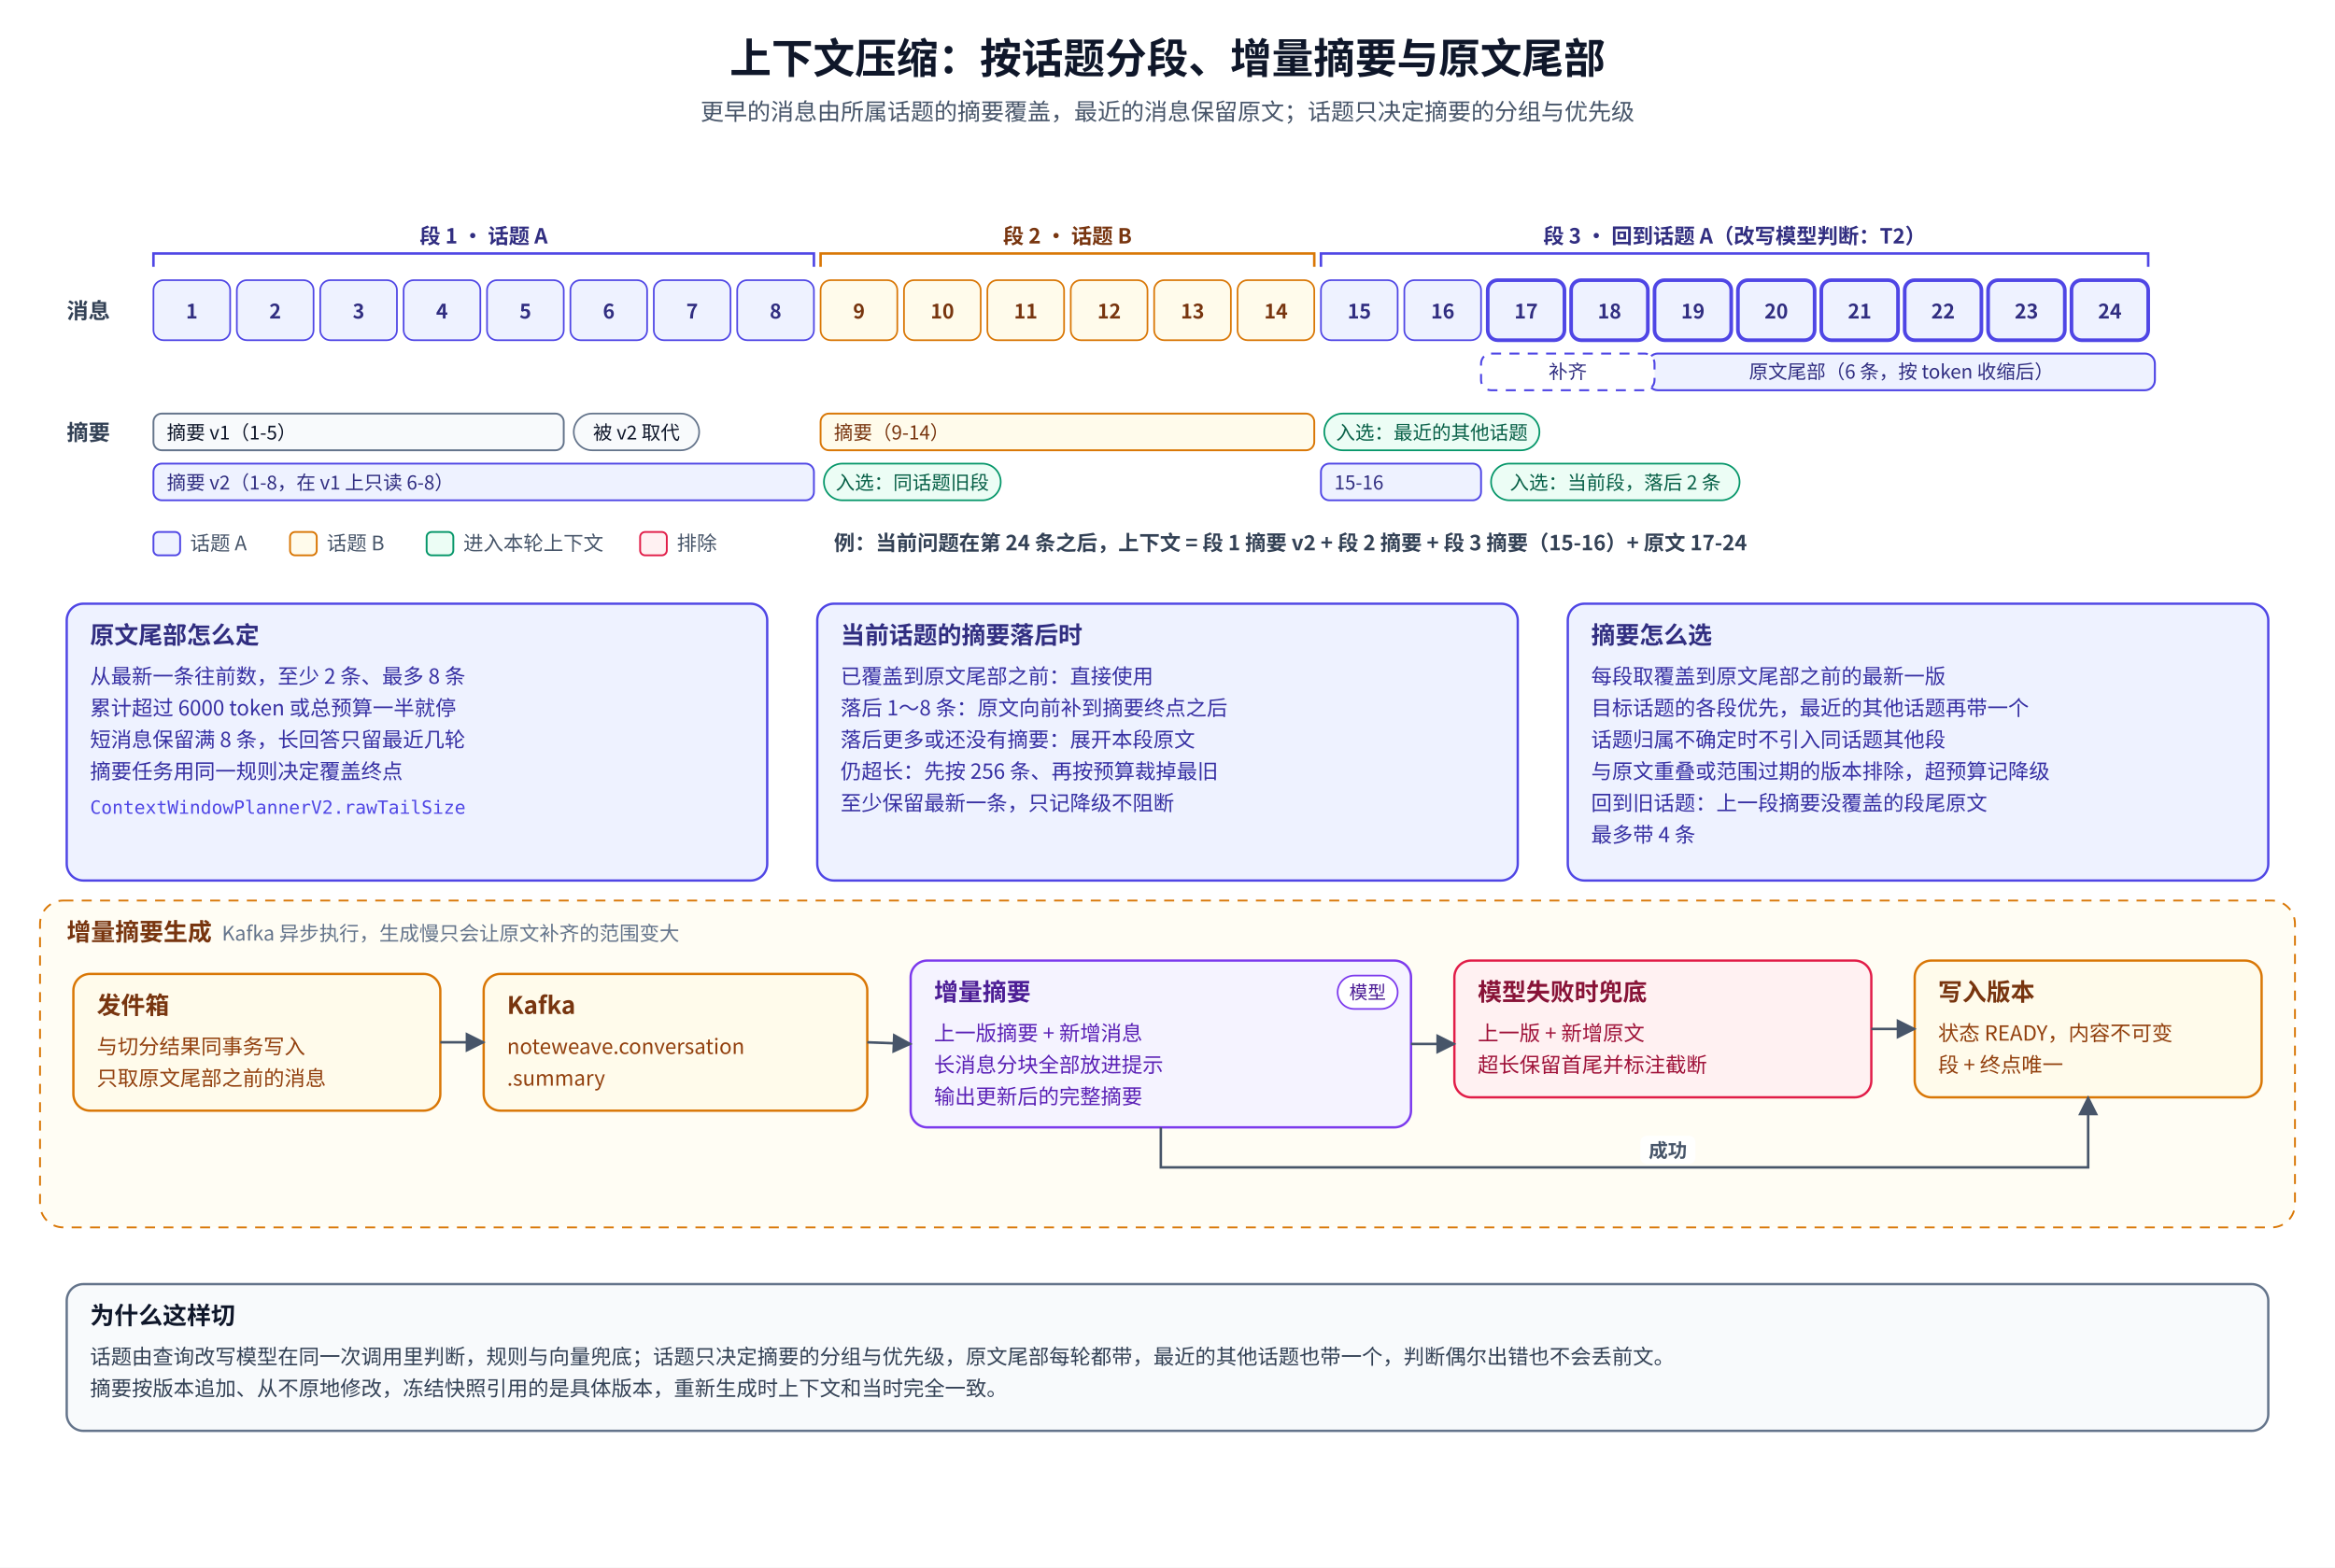
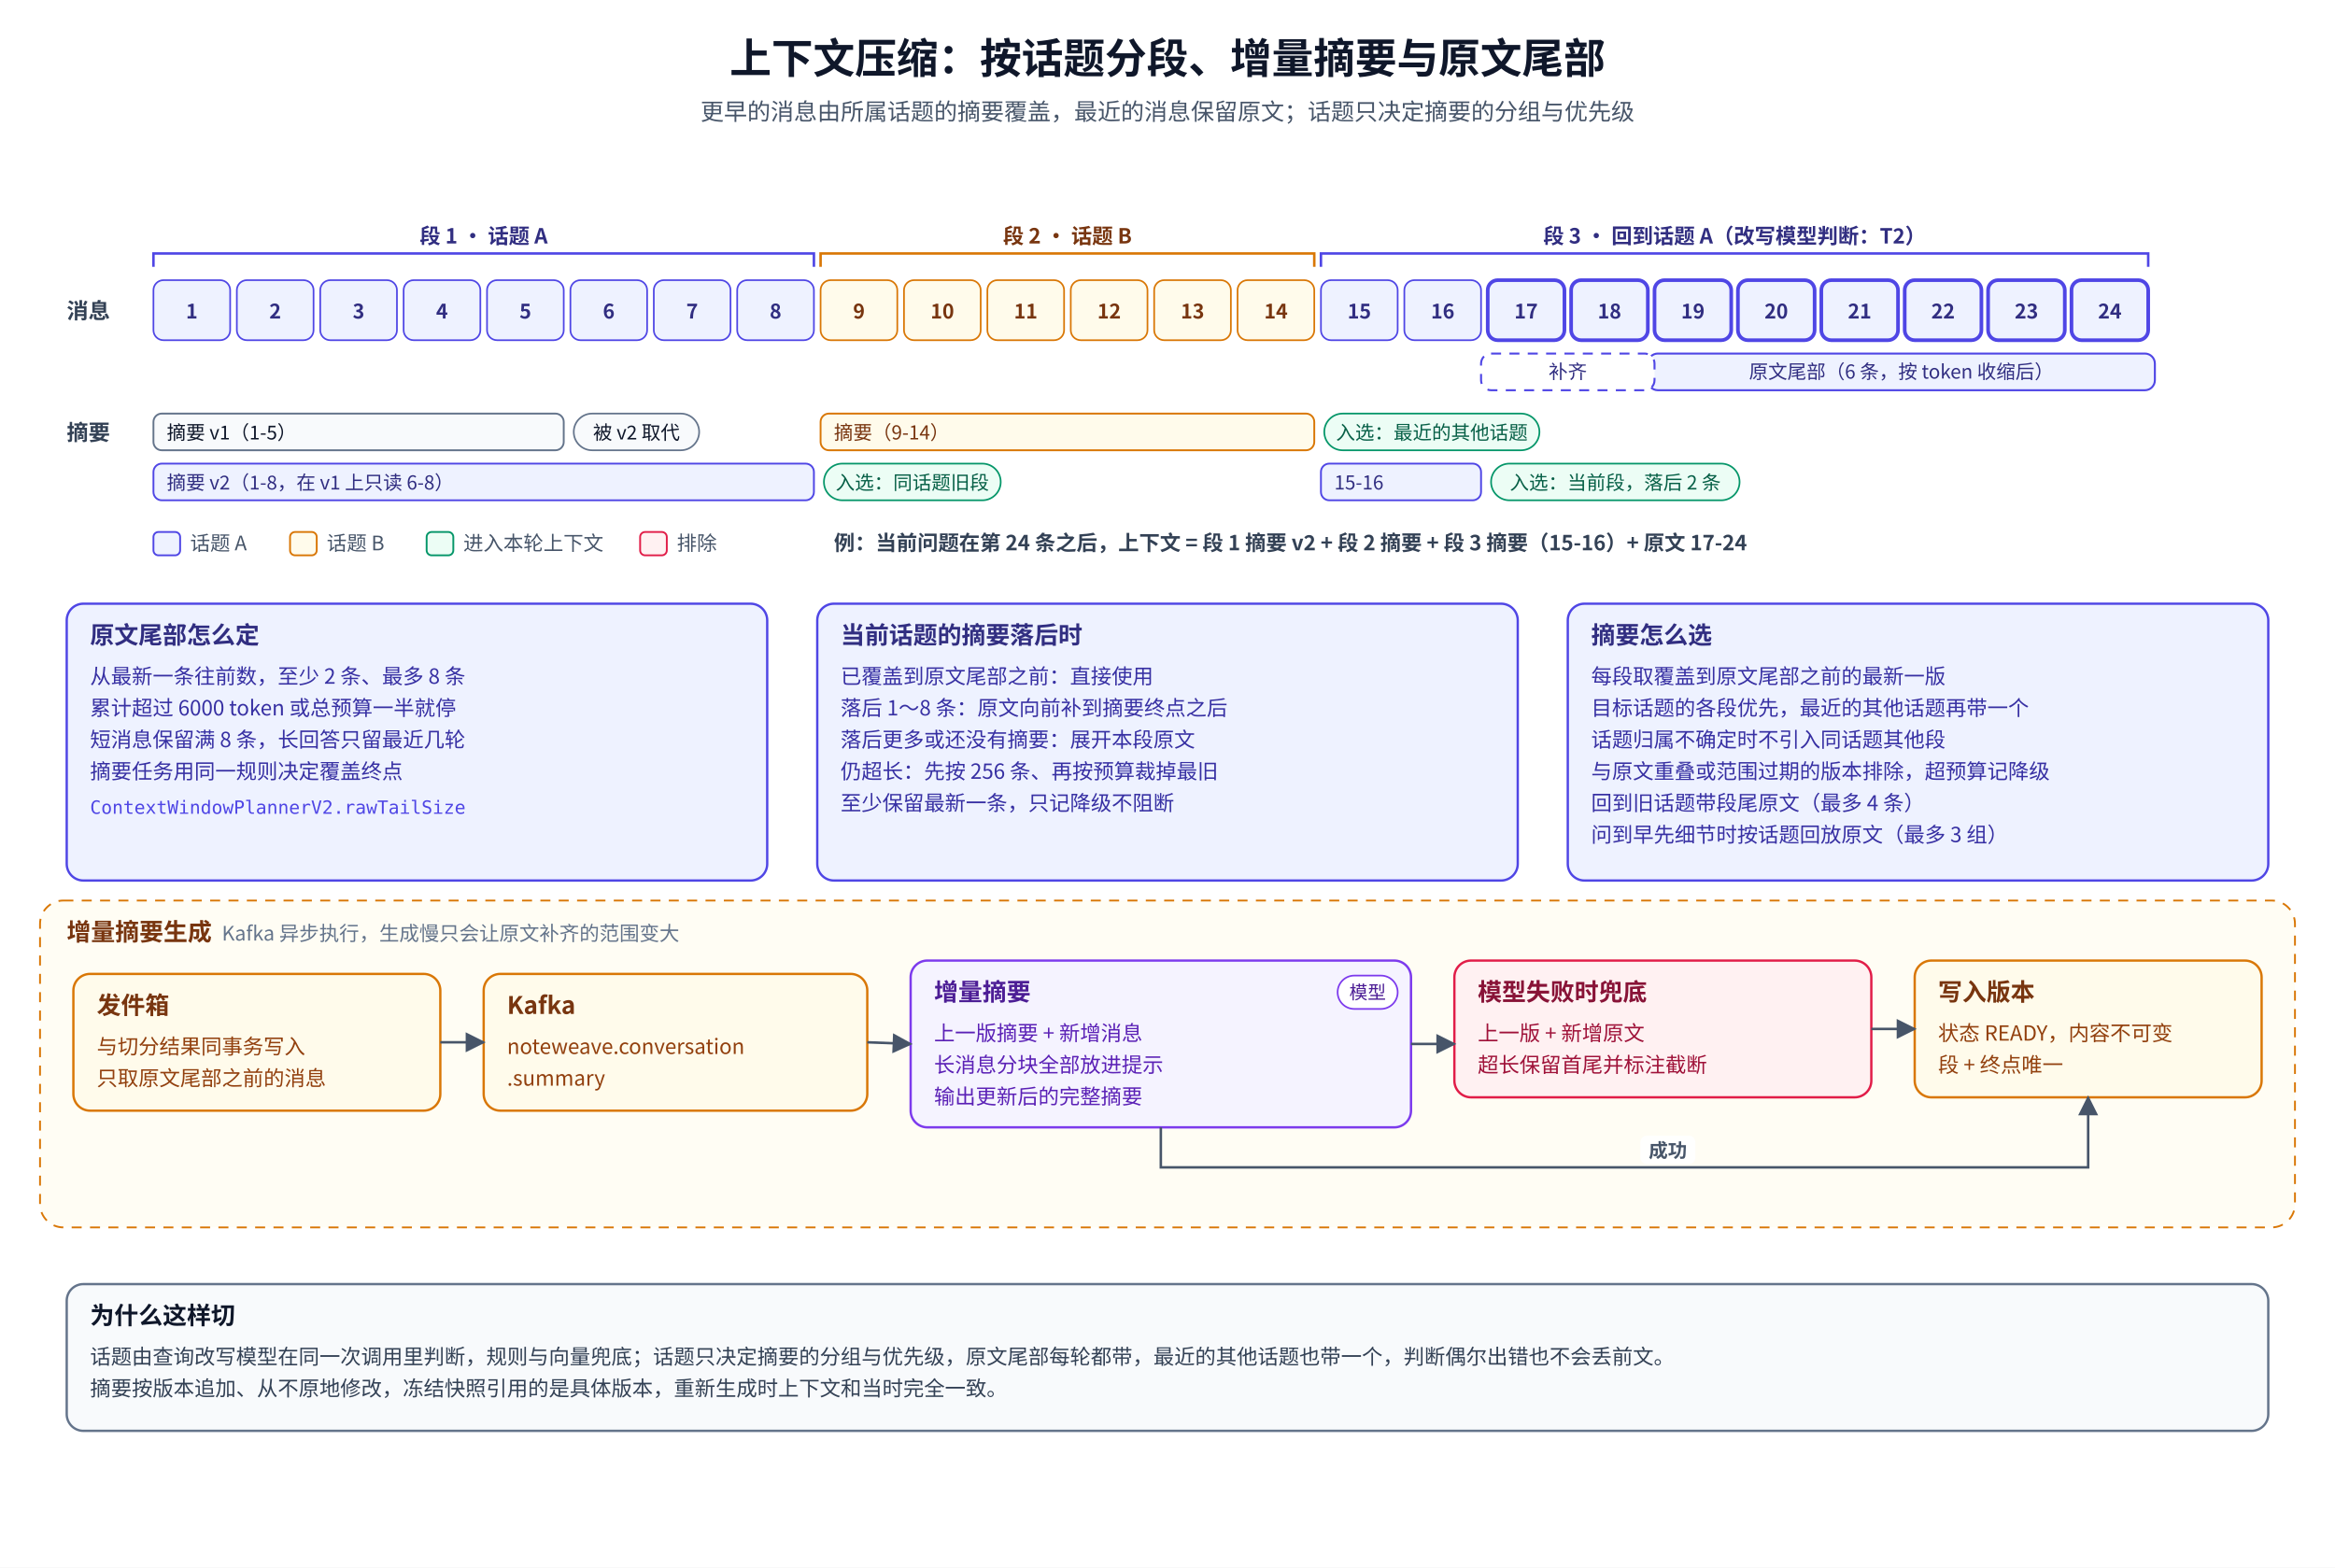
<svg xmlns="http://www.w3.org/2000/svg" viewBox="0 0 1400 940" width="1400" height="940" font-family="PingFang SC, Microsoft YaHei, Noto Sans CJK SC, Source Han Sans SC, Helvetica, Arial, sans-serif">
  <defs>
    <marker id="arrow-slate" viewBox="0 0 10 10" refX="9" refY="5" markerWidth="8" markerHeight="8" orient="auto-start-reverse">
      <path d="M0,0 L10,5 L0,10 z" fill="#475569" />
    </marker>
    <marker id="arrow-rose" viewBox="0 0 10 10" refX="9" refY="5" markerWidth="8" markerHeight="8" orient="auto-start-reverse">
      <path d="M0,0 L10,5 L0,10 z" fill="#e11d48" />
    </marker>
    <marker id="arrow-amber" viewBox="0 0 10 10" refX="9" refY="5" markerWidth="8" markerHeight="8" orient="auto-start-reverse">
      <path d="M0,0 L10,5 L0,10 z" fill="#d97706" />
    </marker>
    <marker id="arrow-emerald" viewBox="0 0 10 10" refX="9" refY="5" markerWidth="8" markerHeight="8" orient="auto-start-reverse">
      <path d="M0,0 L10,5 L0,10 z" fill="#059669" />
    </marker>
    <marker id="arrow-indigo" viewBox="0 0 10 10" refX="9" refY="5" markerWidth="8" markerHeight="8" orient="auto-start-reverse">
      <path d="M0,0 L10,5 L0,10 z" fill="#4f46e5" />
    </marker>
    <marker id="arrow-sky" viewBox="0 0 10 10" refX="9" refY="5" markerWidth="8" markerHeight="8" orient="auto-start-reverse">
      <path d="M0,0 L10,5 L0,10 z" fill="#0284c7" />
    </marker>
    <marker id="arrow-violet" viewBox="0 0 10 10" refX="9" refY="5" markerWidth="8" markerHeight="8" orient="auto-start-reverse">
      <path d="M0,0 L10,5 L0,10 z" fill="#7c3aed" />
    </marker>
  </defs>
  <rect width="1400" height="940" fill="#ffffff" />
  <text x="700.0" y="44.0" font-size="25" font-weight="700" fill="#0f172a" text-anchor="middle">上下文压缩：按话题分段、增量摘要与原文尾部</text>
  <text x="700.0" y="72.0" font-size="14" font-weight="400" fill="#475569" text-anchor="middle">更早的消息由所属话题的摘要覆盖，最近的消息保留原文；话题只决定摘要的分组与优先级</text>
  <text x="40.0" y="191.0" font-size="13" font-weight="700" fill="#334155" text-anchor="start">消息</text>
  <rect x="92.0" y="168.0" width="46.0" height="36.0" rx="6" fill="#eef2ff" stroke="#4f46e5" stroke-width="1" />
  <text x="115.0" y="191.0" font-size="12" font-weight="600" fill="#312e81" text-anchor="middle">1</text>
  <rect x="142.0" y="168.0" width="46.0" height="36.0" rx="6" fill="#eef2ff" stroke="#4f46e5" stroke-width="1" />
  <text x="165.0" y="191.0" font-size="12" font-weight="600" fill="#312e81" text-anchor="middle">2</text>
  <rect x="192.0" y="168.0" width="46.0" height="36.0" rx="6" fill="#eef2ff" stroke="#4f46e5" stroke-width="1" />
  <text x="215.0" y="191.0" font-size="12" font-weight="600" fill="#312e81" text-anchor="middle">3</text>
  <rect x="242.0" y="168.0" width="46.0" height="36.0" rx="6" fill="#eef2ff" stroke="#4f46e5" stroke-width="1" />
  <text x="265.0" y="191.0" font-size="12" font-weight="600" fill="#312e81" text-anchor="middle">4</text>
  <rect x="292.0" y="168.0" width="46.0" height="36.0" rx="6" fill="#eef2ff" stroke="#4f46e5" stroke-width="1" />
  <text x="315.0" y="191.0" font-size="12" font-weight="600" fill="#312e81" text-anchor="middle">5</text>
  <rect x="342.0" y="168.0" width="46.0" height="36.0" rx="6" fill="#eef2ff" stroke="#4f46e5" stroke-width="1" />
  <text x="365.0" y="191.0" font-size="12" font-weight="600" fill="#312e81" text-anchor="middle">6</text>
  <rect x="392.0" y="168.0" width="46.0" height="36.0" rx="6" fill="#eef2ff" stroke="#4f46e5" stroke-width="1" />
  <text x="415.0" y="191.0" font-size="12" font-weight="600" fill="#312e81" text-anchor="middle">7</text>
  <rect x="442.0" y="168.0" width="46.0" height="36.0" rx="6" fill="#eef2ff" stroke="#4f46e5" stroke-width="1" />
  <text x="465.0" y="191.0" font-size="12" font-weight="600" fill="#312e81" text-anchor="middle">8</text>
  <rect x="492.0" y="168.0" width="46.0" height="36.0" rx="6" fill="#fffbeb" stroke="#d97706" stroke-width="1" />
  <text x="515.0" y="191.0" font-size="12" font-weight="600" fill="#78350f" text-anchor="middle">9</text>
  <rect x="542.0" y="168.0" width="46.0" height="36.0" rx="6" fill="#fffbeb" stroke="#d97706" stroke-width="1" />
  <text x="565.0" y="191.0" font-size="12" font-weight="600" fill="#78350f" text-anchor="middle">10</text>
  <rect x="592.0" y="168.0" width="46.0" height="36.0" rx="6" fill="#fffbeb" stroke="#d97706" stroke-width="1" />
  <text x="615.0" y="191.0" font-size="12" font-weight="600" fill="#78350f" text-anchor="middle">11</text>
  <rect x="642.0" y="168.0" width="46.0" height="36.0" rx="6" fill="#fffbeb" stroke="#d97706" stroke-width="1" />
  <text x="665.0" y="191.0" font-size="12" font-weight="600" fill="#78350f" text-anchor="middle">12</text>
  <rect x="692.0" y="168.0" width="46.0" height="36.0" rx="6" fill="#fffbeb" stroke="#d97706" stroke-width="1" />
  <text x="715.0" y="191.0" font-size="12" font-weight="600" fill="#78350f" text-anchor="middle">13</text>
  <rect x="742.0" y="168.0" width="46.0" height="36.0" rx="6" fill="#fffbeb" stroke="#d97706" stroke-width="1" />
  <text x="765.0" y="191.0" font-size="12" font-weight="600" fill="#78350f" text-anchor="middle">14</text>
  <rect x="792.0" y="168.0" width="46.0" height="36.0" rx="6" fill="#eef2ff" stroke="#4f46e5" stroke-width="1" />
  <text x="815.0" y="191.0" font-size="12" font-weight="600" fill="#312e81" text-anchor="middle">15</text>
  <rect x="842.0" y="168.0" width="46.0" height="36.0" rx="6" fill="#eef2ff" stroke="#4f46e5" stroke-width="1" />
  <text x="865.0" y="191.0" font-size="12" font-weight="600" fill="#312e81" text-anchor="middle">16</text>
  <rect x="892.0" y="168.0" width="46.0" height="36.0" rx="6" fill="#eef2ff" stroke="#4f46e5" stroke-width="2.2" />
  <text x="915.0" y="191.0" font-size="12" font-weight="600" fill="#312e81" text-anchor="middle">17</text>
  <rect x="942.0" y="168.0" width="46.0" height="36.0" rx="6" fill="#eef2ff" stroke="#4f46e5" stroke-width="2.2" />
  <text x="965.0" y="191.0" font-size="12" font-weight="600" fill="#312e81" text-anchor="middle">18</text>
  <rect x="992.0" y="168.0" width="46.0" height="36.0" rx="6" fill="#eef2ff" stroke="#4f46e5" stroke-width="2.2" />
  <text x="1015.0" y="191.0" font-size="12" font-weight="600" fill="#312e81" text-anchor="middle">19</text>
  <rect x="1042.0" y="168.0" width="46.0" height="36.0" rx="6" fill="#eef2ff" stroke="#4f46e5" stroke-width="2.2" />
  <text x="1065.0" y="191.0" font-size="12" font-weight="600" fill="#312e81" text-anchor="middle">20</text>
  <rect x="1092.0" y="168.0" width="46.0" height="36.0" rx="6" fill="#eef2ff" stroke="#4f46e5" stroke-width="2.2" />
  <text x="1115.0" y="191.0" font-size="12" font-weight="600" fill="#312e81" text-anchor="middle">21</text>
  <rect x="1142.0" y="168.0" width="46.0" height="36.0" rx="6" fill="#eef2ff" stroke="#4f46e5" stroke-width="2.2" />
  <text x="1165.0" y="191.0" font-size="12" font-weight="600" fill="#312e81" text-anchor="middle">22</text>
  <rect x="1192.0" y="168.0" width="46.0" height="36.0" rx="6" fill="#eef2ff" stroke="#4f46e5" stroke-width="2.2" />
  <text x="1215.0" y="191.0" font-size="12" font-weight="600" fill="#312e81" text-anchor="middle">23</text>
  <rect x="1242.0" y="168.0" width="46.0" height="36.0" rx="6" fill="#eef2ff" stroke="#4f46e5" stroke-width="2.2" />
  <text x="1265.0" y="191.0" font-size="12" font-weight="600" fill="#312e81" text-anchor="middle">24</text>
  <path d="M92,160 L92,152 L488,152 L488,160" fill="none" stroke="#4f46e5" stroke-width="1.5" />
  <text x="290.0" y="146.0" font-size="12.5" font-weight="600" fill="#312e81" text-anchor="middle">段 1 · 话题 A</text>
  <path d="M492,160 L492,152 L788,152 L788,160" fill="none" stroke="#d97706" stroke-width="1.5" />
  <text x="640.0" y="146.0" font-size="12.5" font-weight="600" fill="#78350f" text-anchor="middle">段 2 · 话题 B</text>
  <path d="M792,160 L792,152 L1288,152 L1288,160" fill="none" stroke="#4f46e5" stroke-width="1.5" />
  <text x="1040.0" y="146.0" font-size="12.5" font-weight="600" fill="#312e81" text-anchor="middle">段 3 · 回到话题 A（改写模型判断：T2）</text>
  <rect x="988.0" y="212.0" width="304.0" height="22.0" rx="6" fill="#eef2ff" stroke="#4f46e5" stroke-width="1.2" />
  <text x="1140.0" y="227.0" font-size="11.5" font-weight="400" fill="#312e81" text-anchor="middle">原文尾部（6 条，按 token 收缩后）</text>
  <rect x="888.0" y="212.0" width="104.0" height="22.0" rx="6" fill="#ffffff" stroke="#4f46e5" stroke-width="1.2" stroke-dasharray="6 5" />
  <text x="940.0" y="227.0" font-size="11.5" font-weight="400" fill="#312e81" text-anchor="middle">补齐</text>
  <rect x="92.0" y="248.0" width="246.0" height="22.0" rx="5" fill="#f8fafc" stroke="#64748b" stroke-width="1.1" />
  <text x="100.0" y="263.5" font-size="11.5" font-weight="400" fill="#0f172a" text-anchor="start">摘要 v1（1-5）</text>
  <rect x="344.0" y="248.0" width="75.2" height="22.0" rx="11" fill="#f8fafc" stroke="#64748b" stroke-width="1" />
  <text x="381.6" y="263.5" font-size="11.5" font-weight="400" fill="#0f172a" text-anchor="middle">被 v2 取代</text>
  <rect x="92.0" y="278.0" width="396.0" height="22.0" rx="5" fill="#eef2ff" stroke="#4f46e5" stroke-width="1.1" />
  <text x="100.0" y="293.5" font-size="11.5" font-weight="400" fill="#312e81" text-anchor="start">摘要 v2（1-8，在 v1 上只读 6-8）</text>
  <rect x="494.0" y="278.0" width="106.0" height="22.0" rx="11" fill="#ecfdf5" stroke="#059669" stroke-width="1" />
  <text x="547.0" y="293.5" font-size="11.5" font-weight="400" fill="#065f46" text-anchor="middle">入选：同话题旧段</text>
  <rect x="492.0" y="248.0" width="296.0" height="22.0" rx="5" fill="#fffbeb" stroke="#d97706" stroke-width="1.1" />
  <text x="500.0" y="263.5" font-size="11.5" font-weight="400" fill="#78350f" text-anchor="start">摘要（9-14）</text>
  <rect x="794.0" y="248.0" width="129.0" height="22.0" rx="11" fill="#ecfdf5" stroke="#059669" stroke-width="1" />
  <text x="858.5" y="263.5" font-size="11.5" font-weight="400" fill="#065f46" text-anchor="middle">入选：最近的其他话题</text>
  <rect x="792.0" y="278.0" width="96.0" height="22.0" rx="5" fill="#eef2ff" stroke="#4f46e5" stroke-width="1.1" />
  <text x="800.0" y="293.5" font-size="11.5" font-weight="400" fill="#312e81" text-anchor="start">15-16</text>
  <rect x="894.0" y="278.0" width="149.0" height="22.0" rx="11" fill="#ecfdf5" stroke="#059669" stroke-width="1" />
  <text x="968.5" y="293.5" font-size="11.5" font-weight="400" fill="#065f46" text-anchor="middle">入选：当前段，落后 2 条</text>
  <text x="40.0" y="264.0" font-size="13" font-weight="700" fill="#334155" text-anchor="start">摘要</text>
  <rect x="92.0" y="319.0" width="16.0" height="14.0" rx="3" fill="#eef2ff" stroke="#4f46e5" stroke-width="1.1" />
  <text x="114.0" y="330.0" font-size="12" font-weight="400" fill="#475569" text-anchor="start">话题 A</text>
  <rect x="173.9" y="319.0" width="16.0" height="14.0" rx="3" fill="#fffbeb" stroke="#d97706" stroke-width="1.1" />
  <text x="195.9" y="330.0" font-size="12" font-weight="400" fill="#475569" text-anchor="start">话题 B</text>
  <rect x="255.8" y="319.0" width="16.0" height="14.0" rx="3" fill="#ecfdf5" stroke="#059669" stroke-width="1.1" />
  <text x="277.8" y="330.0" font-size="12" font-weight="400" fill="#475569" text-anchor="start">进入本轮上下文</text>
  <rect x="383.8" y="319.0" width="16.0" height="14.0" rx="3" fill="#fff1f2" stroke="#e11d48" stroke-width="1.1" />
  <text x="405.8" y="330.0" font-size="12" font-weight="400" fill="#475569" text-anchor="start">排除</text>
  <text x="500.0" y="330.0" font-size="12.5" font-weight="600" fill="#334155" text-anchor="start">例：当前问题在第 24 条之后，上下文 = 段 1 摘要 v2 + 段 2 摘要 + 段 3 摘要（15-16）+ 原文 17-24</text>
  <rect x="40.0" y="362.0" width="420.0" height="166.0" rx="10" fill="#eef2ff" stroke="#4f46e5" stroke-width="1.4" />
  <text x="54.0" y="386.0" font-size="14.5" font-weight="700" fill="#312e81" text-anchor="start">原文尾部怎么定</text>
  <text x="54.0" y="410.0" font-size="12.5" font-weight="400" fill="#3730a3" text-anchor="start">从最新一条往前数，至少 2 条、最多 8 条</text>
  <text x="54.0" y="429.0" font-size="12.5" font-weight="400" fill="#3730a3" text-anchor="start">累计超过 6000 token 或总预算一半就停</text>
  <text x="54.0" y="448.0" font-size="12.5" font-weight="400" fill="#3730a3" text-anchor="start">短消息保留满 8 条，长回答只留最近几轮</text>
  <text x="54.0" y="467.0" font-size="12.5" font-weight="400" fill="#3730a3" text-anchor="start">摘要任务用同一规则决定覆盖终点</text>
  <text x="54.0" y="488.0" font-size="11" font-weight="400" fill="#4f46e5" text-anchor="start" font-family="SFMono-Regular, Consolas, Menlo, monospace">ContextWindowPlannerV2.rawTailSize</text>
  <rect x="490.0" y="362.0" width="420.0" height="166.0" rx="10" fill="#eef2ff" stroke="#4f46e5" stroke-width="1.4" />
  <text x="504.0" y="386.0" font-size="14.5" font-weight="700" fill="#312e81" text-anchor="start">当前话题的摘要落后时</text>
  <text x="504.0" y="410.0" font-size="12.5" font-weight="400" fill="#3730a3" text-anchor="start">已覆盖到原文尾部之前：直接使用</text>
  <text x="504.0" y="429.0" font-size="12.5" font-weight="400" fill="#3730a3" text-anchor="start">落后 1～8 条：原文向前补到摘要终点之后</text>
  <text x="504.0" y="448.0" font-size="12.5" font-weight="400" fill="#3730a3" text-anchor="start">落后更多或还没有摘要：展开本段原文</text>
  <text x="504.0" y="467.0" font-size="12.5" font-weight="400" fill="#3730a3" text-anchor="start">仍超长：先按 256 条、再按预算裁掉最旧</text>
  <text x="504.0" y="486.0" font-size="12.5" font-weight="400" fill="#3730a3" text-anchor="start">至少保留最新一条，只记降级不阻断</text>
  <rect x="940.0" y="362.0" width="420.0" height="166.0" rx="10" fill="#eef2ff" stroke="#4f46e5" stroke-width="1.4" />
  <text x="954.0" y="386.0" font-size="14.5" font-weight="700" fill="#312e81" text-anchor="start">摘要怎么选</text>
  <text x="954.0" y="410.0" font-size="12.5" font-weight="400" fill="#3730a3" text-anchor="start">每段取覆盖到原文尾部之前的最新一版</text>
  <text x="954.0" y="429.0" font-size="12.5" font-weight="400" fill="#3730a3" text-anchor="start">目标话题的各段优先，最近的其他话题再带一个</text>
  <text x="954.0" y="448.0" font-size="12.5" font-weight="400" fill="#3730a3" text-anchor="start">话题归属不确定时不引入同话题其他段</text>
  <text x="954.0" y="467.0" font-size="12.5" font-weight="400" fill="#3730a3" text-anchor="start">与原文重叠或范围过期的版本排除，超预算记降级</text>
-   <text x="954.0" y="486.0" font-size="12.5" font-weight="400" fill="#3730a3" text-anchor="start">回到旧话题：上一段摘要没覆盖的段尾原文</text>
-   <text x="954.0" y="505.0" font-size="12.5" font-weight="400" fill="#3730a3" text-anchor="start">最多带 4 条</text>
+   <text x="954.0" y="486.0" font-size="12.5" font-weight="400" fill="#3730a3" text-anchor="start">回到旧话题带段尾原文（最多 4 条）</text>
+   <text x="954.0" y="505.0" font-size="12.5" font-weight="400" fill="#3730a3" text-anchor="start">问到早先细节时按话题回放原文（最多 3 组）</text>
  <rect x="24.0" y="540.0" width="1352.0" height="196.0" rx="14" fill="#fffbeb" fill-opacity="0.55" stroke="#d97706" stroke-width="1.1" stroke-dasharray="6 5" />
  <text x="40.0" y="564.0" font-size="14.5" font-weight="700" fill="#78350f" text-anchor="start">增量摘要生成</text>
  <text x="133.0" y="564.0" font-size="12" font-weight="400" fill="#64748b" text-anchor="start">Kafka 异步执行，生成慢只会让原文补齐的范围变大</text>
  <rect x="44.0" y="584.0" width="220.0" height="82.0" rx="10" fill="#fffbeb" stroke="#d97706" stroke-width="1.4" />
  <text x="58.0" y="608.0" font-size="14.5" font-weight="700" fill="#78350f" text-anchor="start">发件箱</text>
  <text x="58.0" y="632.0" font-size="12.5" font-weight="400" fill="#92400e" text-anchor="start">与切分结果同事务写入</text>
  <text x="58.0" y="651.0" font-size="12.5" font-weight="400" fill="#92400e" text-anchor="start">只取原文尾部之前的消息</text>
  <rect x="290.0" y="584.0" width="230.0" height="82.0" rx="10" fill="#fffbeb" stroke="#d97706" stroke-width="1.4" />
  <text x="304.0" y="608.0" font-size="14.5" font-weight="700" fill="#78350f" text-anchor="start">Kafka</text>
  <text x="304.0" y="632.0" font-size="12.5" font-weight="400" fill="#92400e" text-anchor="start">noteweave.conversation</text>
  <text x="304.0" y="651.0" font-size="12.5" font-weight="400" fill="#92400e" text-anchor="start">.summary</text>
  <rect x="546.0" y="576.0" width="300.0" height="100.0" rx="10" fill="#f5f3ff" stroke="#7c3aed" stroke-width="1.4" />
  <text x="560.0" y="600.0" font-size="14.5" font-weight="700" fill="#4c1d95" text-anchor="start">增量摘要</text>
  <rect x="802.0" y="585.0" width="36.0" height="20.0" rx="10" fill="#ffffff" stroke="#7c3aed" stroke-width="1" />
  <text x="820.0" y="599.0" font-size="11" font-weight="400" fill="#4c1d95" text-anchor="middle">模型</text>
  <text x="560.0" y="624.0" font-size="12.5" font-weight="400" fill="#5b21b6" text-anchor="start">上一版摘要 + 新增消息</text>
  <text x="560.0" y="643.0" font-size="12.5" font-weight="400" fill="#5b21b6" text-anchor="start">长消息分块全部放进提示</text>
  <text x="560.0" y="662.0" font-size="12.5" font-weight="400" fill="#5b21b6" text-anchor="start">输出更新后的完整摘要</text>
  <rect x="872.0" y="576.0" width="250.0" height="82.0" rx="10" fill="#fff1f2" stroke="#e11d48" stroke-width="1.4" />
  <text x="886.0" y="600.0" font-size="14.5" font-weight="700" fill="#881337" text-anchor="start">模型失败时兜底</text>
  <text x="886.0" y="624.0" font-size="12.5" font-weight="400" fill="#9f1239" text-anchor="start">上一版 + 新增原文</text>
  <text x="886.0" y="643.0" font-size="12.5" font-weight="400" fill="#9f1239" text-anchor="start">超长保留首尾并标注截断</text>
  <rect x="1148.0" y="576.0" width="208.0" height="82.0" rx="10" fill="#fffbeb" stroke="#d97706" stroke-width="1.4" />
  <text x="1162.0" y="600.0" font-size="14.5" font-weight="700" fill="#78350f" text-anchor="start">写入版本</text>
  <text x="1162.0" y="624.0" font-size="12.5" font-weight="400" fill="#92400e" text-anchor="start">状态 READY，内容不可变</text>
  <text x="1162.0" y="643.0" font-size="12.5" font-weight="400" fill="#92400e" text-anchor="start">段 + 终点唯一</text>
  <path d="M264.0,625.0 L290.0,625.0" fill="none" stroke="#475569" stroke-width="1.5" marker-end="url(#arrow-slate)" />
  <path d="M520.0,625.0 L546.0,626.0" fill="none" stroke="#475569" stroke-width="1.5" marker-end="url(#arrow-slate)" />
  <path d="M846.0,626.0 L872.0,626.0" fill="none" stroke="#475569" stroke-width="1.5" marker-end="url(#arrow-slate)" />
  <path d="M696.0,676.0 L696.0,700.0 L1252.0,700.0 L1252.0,658.0" fill="none" stroke="#475569" stroke-width="1.5" marker-end="url(#arrow-slate)" />
  <rect x="983.5" y="681.0" width="33.0" height="17" rx="4" fill="#ffffff" fill-opacity="0.92" />
  <text x="1000.0" y="694.0" font-size="11.5" font-weight="600" fill="#475569" text-anchor="middle">成功</text>
  <path d="M1122.0,617.0 L1148.0,617.0" fill="none" stroke="#475569" stroke-width="1.5" marker-end="url(#arrow-slate)" />
  <rect x="40.0" y="770.0" width="1320.0" height="88.0" rx="10" fill="#f8fafc" stroke="#64748b" stroke-width="1.4" />
  <text x="54.0" y="794.0" font-size="14.5" font-weight="700" fill="#0f172a" text-anchor="start">为什么这样切</text>
  <text x="54.0" y="818.0" font-size="12.5" font-weight="400" fill="#334155" text-anchor="start">话题由查询改写模型在同一次调用里判断，规则与向量兜底；话题只决定摘要的分组与优先级，原文尾部每轮都带，最近的其他话题也带一个，判断偶尔出错也不会丢前文。</text>
  <text x="54.0" y="837.0" font-size="12.5" font-weight="400" fill="#334155" text-anchor="start">摘要按版本追加、从不原地修改，冻结快照引用的是具体版本，重新生成时上下文和当时完全一致。</text>
</svg>
